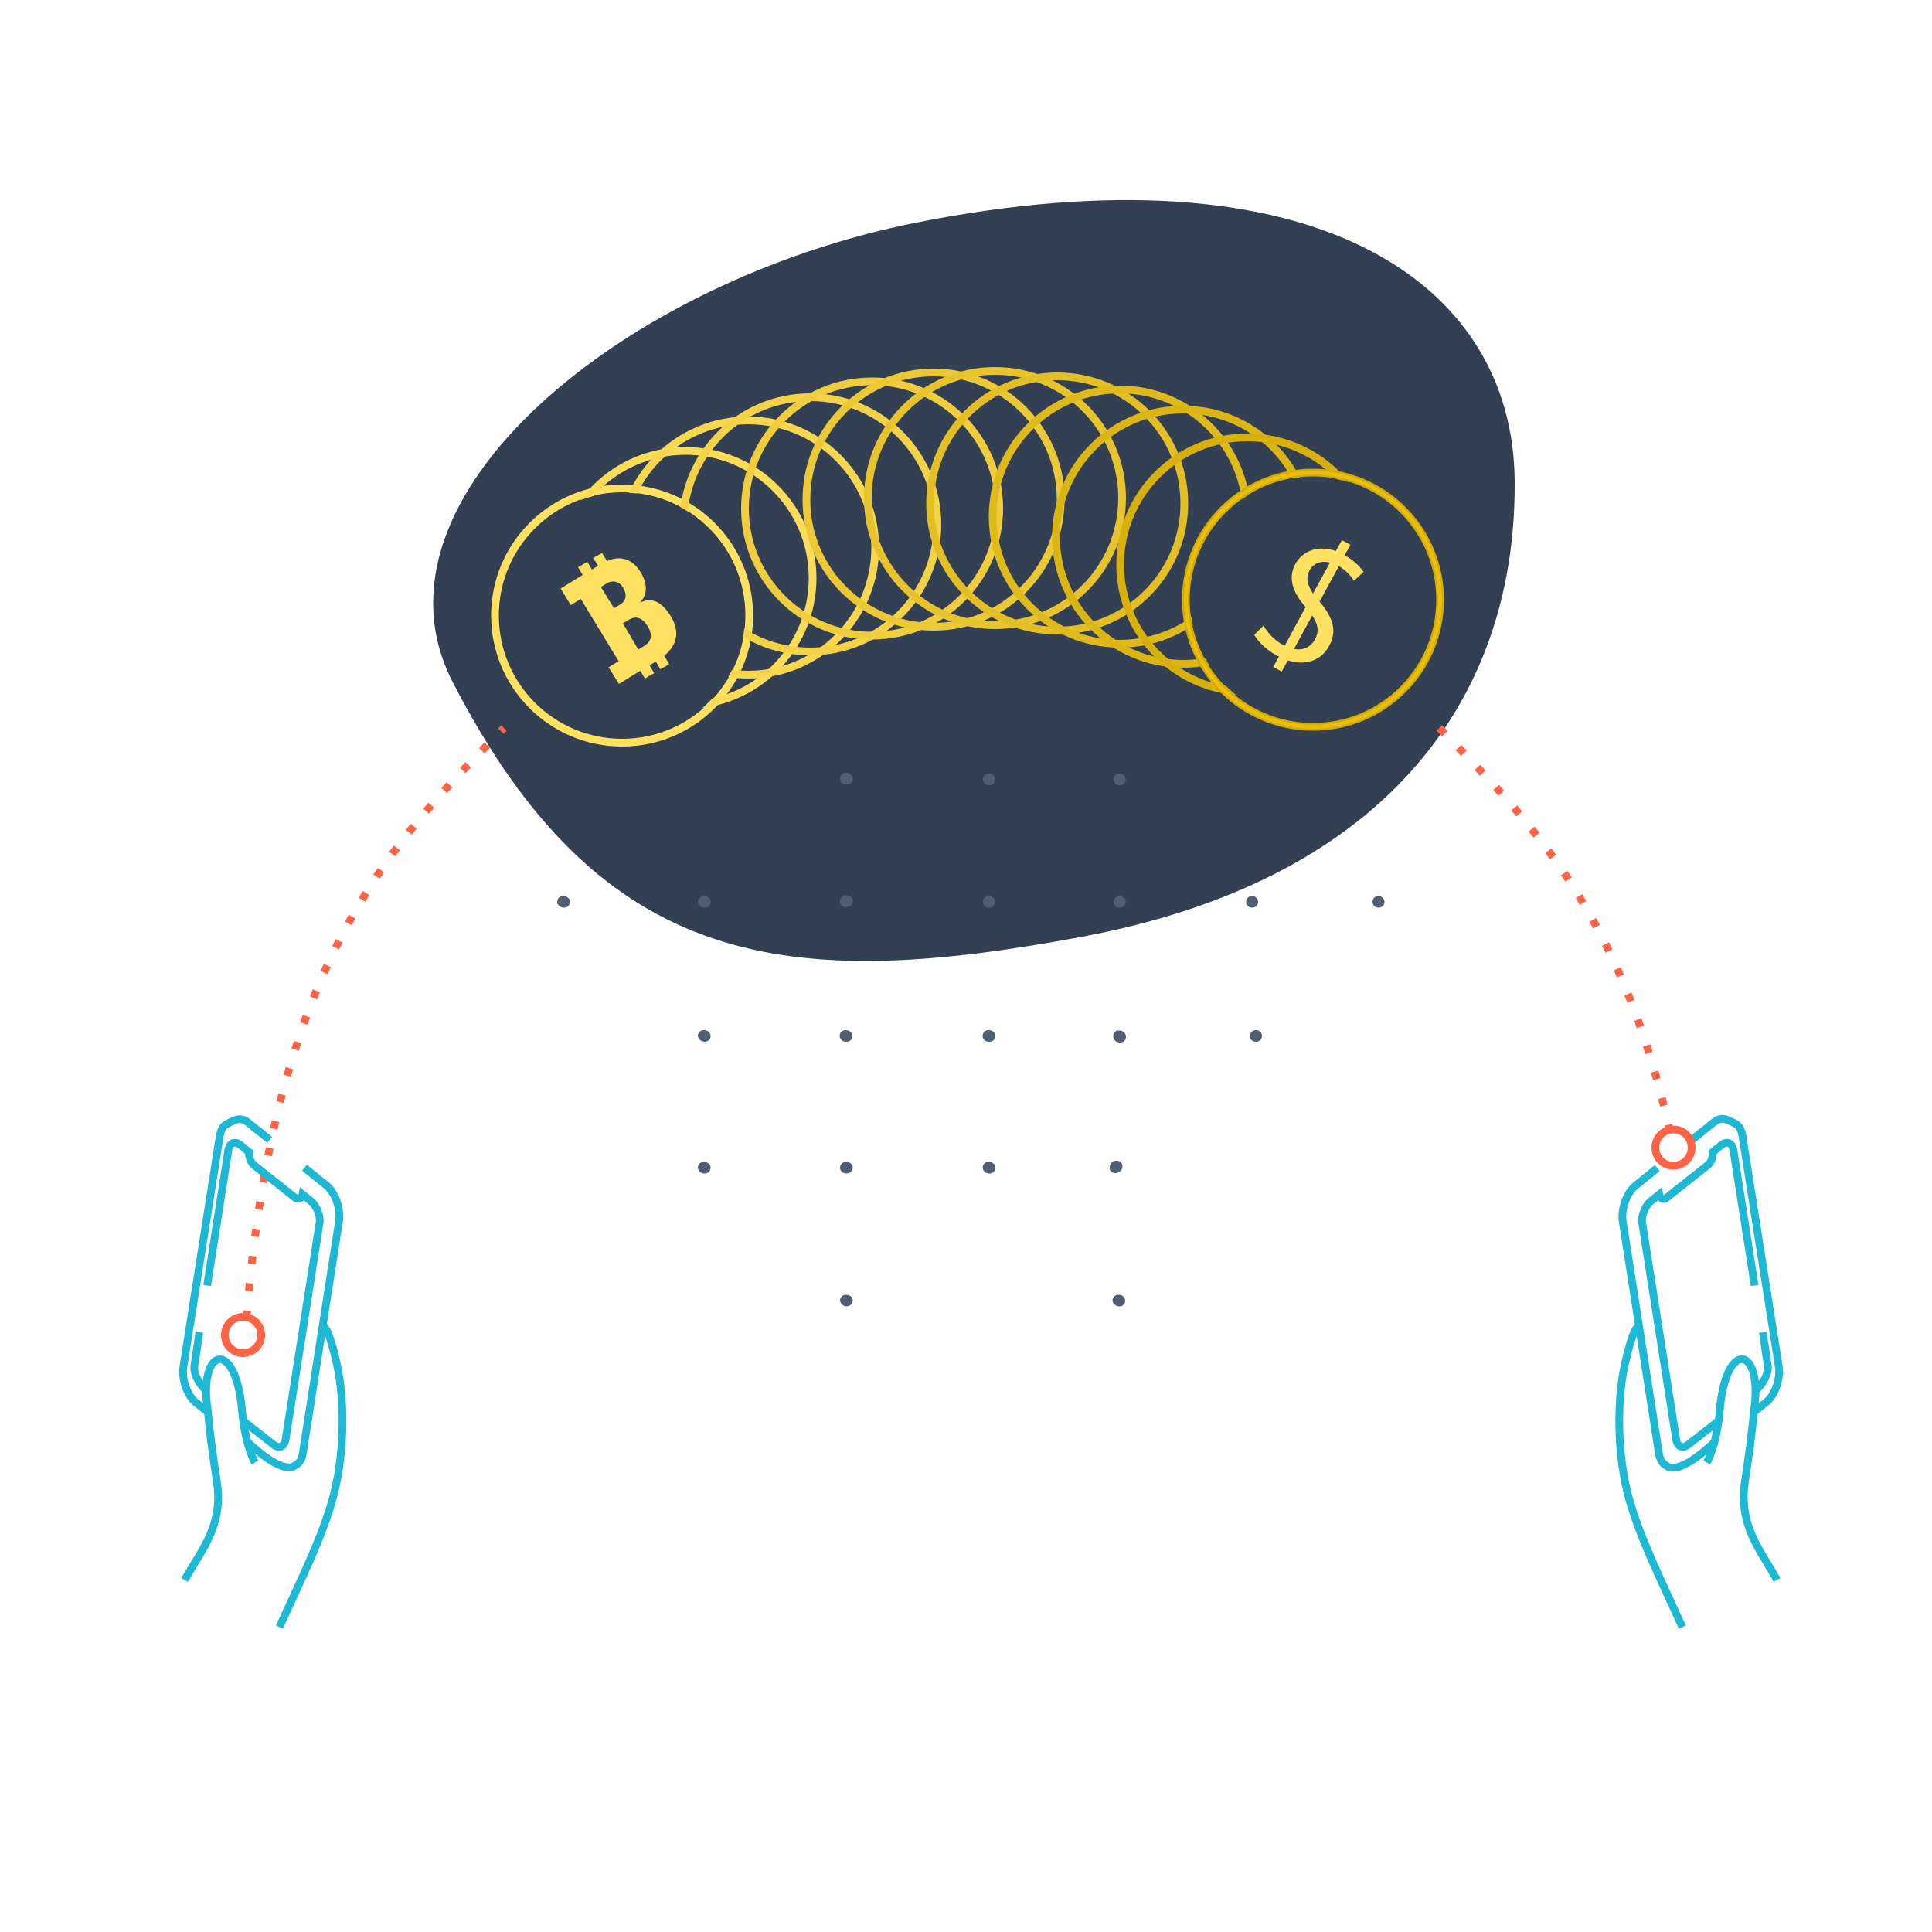
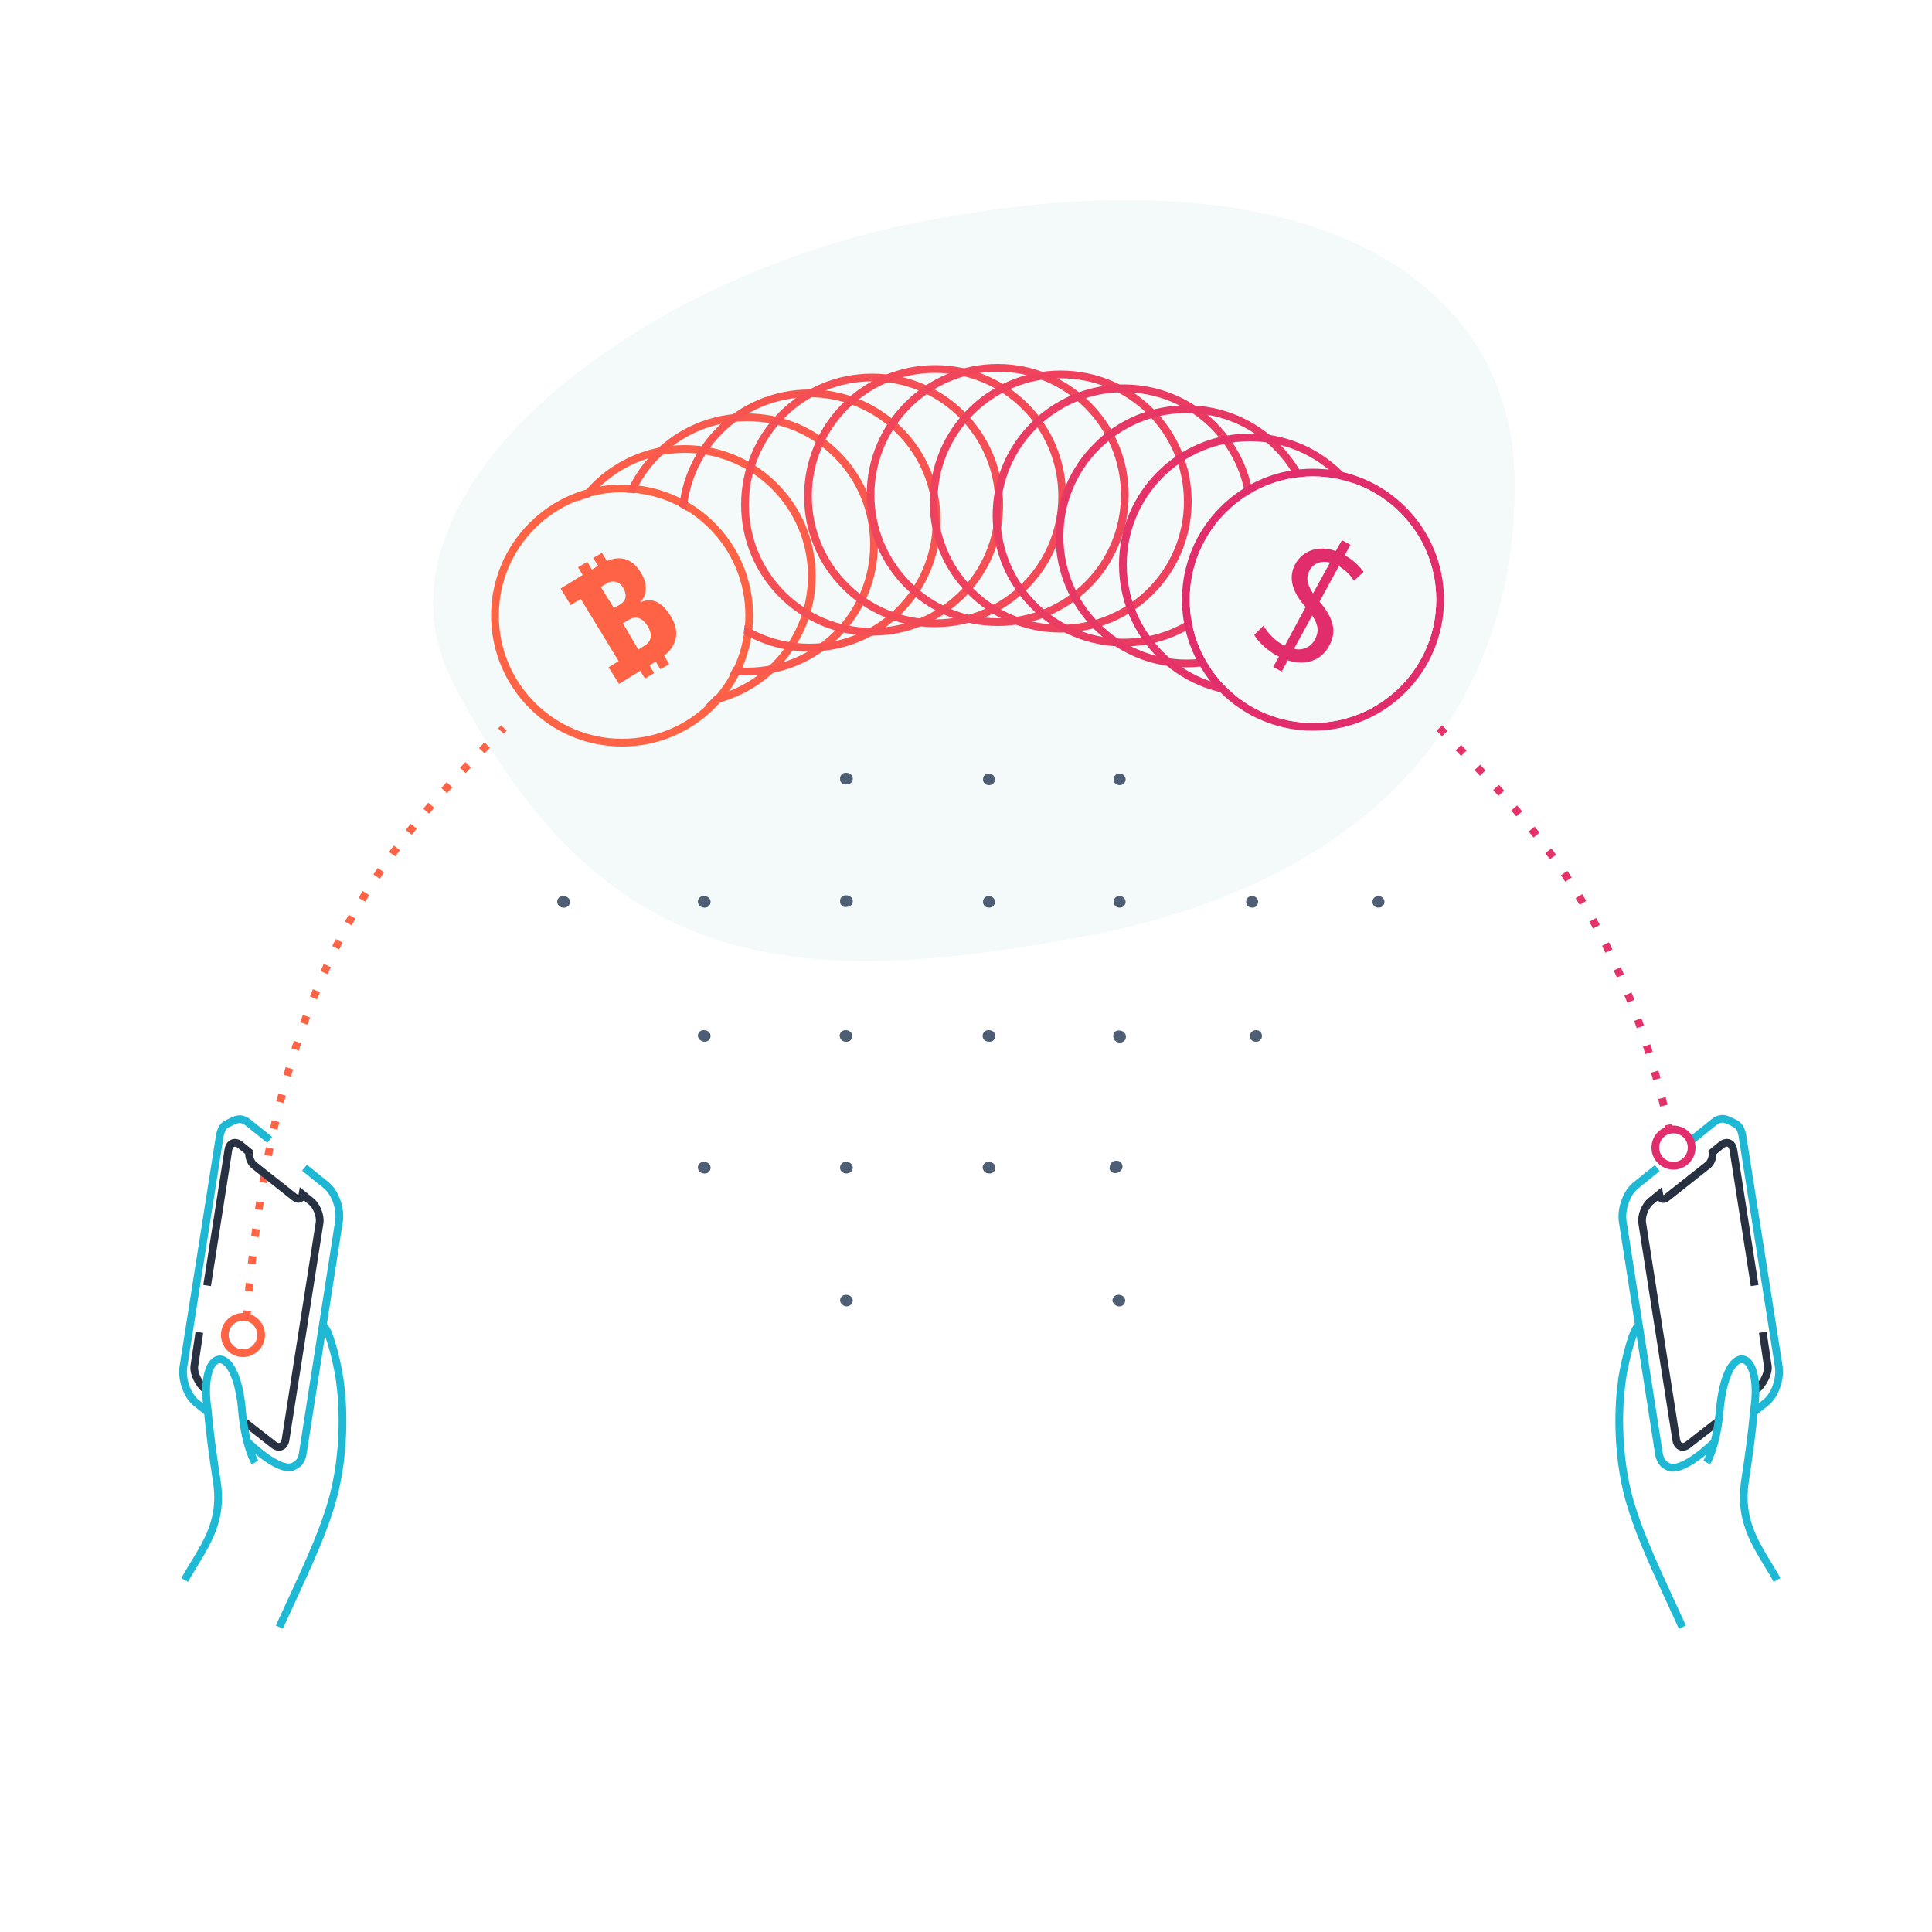
<svg xmlns="http://www.w3.org/2000/svg" version="1.1" id="Layer_1" x="0px" y="0px" viewBox="0 0 500 500" style="enable-background:new 0 0 500 500;" xml:space="preserve">
  <style type="text/css">
- 	.st0{fill:#334054;}
- 	.st1{fill:none;stroke:#FFE161;stroke-width:2;stroke-miterlimit:10;}
- 	.st2{fill:none;stroke:#FBDC58;stroke-width:2;stroke-miterlimit:10;}
- 	.st3{fill:none;stroke:#F7D750;stroke-width:2;stroke-miterlimit:10;}
- 	.st4{fill:none;stroke:#F3D247;stroke-width:2;stroke-miterlimit:10;}
- 	.st5{fill:none;stroke:#EFCD3E;stroke-width:2;stroke-miterlimit:10;}
- 	.st6{fill:none;stroke:#EBC836;stroke-width:2;stroke-miterlimit:10;}
- 	.st7{fill:none;stroke:#E7C42D;stroke-width:2;stroke-miterlimit:10;}
- 	.st8{fill:none;stroke:#E3BF25;stroke-width:2;stroke-miterlimit:10;}
- 	.st9{fill:none;stroke:#DFBA1C;stroke-width:2;stroke-miterlimit:10;}
- 	.st10{fill:none;stroke:#DBB513;stroke-width:2;stroke-miterlimit:10;}
- 	.st11{fill:none;stroke:#D7B00B;stroke-width:2;stroke-miterlimit:10;}
- 	.st12{fill:none;stroke:#D3AB02;stroke-width:2;stroke-miterlimit:10;}
+ 	.st0{fill:#F4F9F9;}
+ 	.st1{fill:none;stroke:#FF6346;stroke-width:2;stroke-miterlimit:10;}
+ 	.st2{fill:none;stroke:#FC5E49;stroke-width:2;stroke-miterlimit:10;}
+ 	.st3{fill:none;stroke:#FA594D;stroke-width:2;stroke-miterlimit:10;}
+ 	.st4{fill:none;stroke:#F75450;stroke-width:2;stroke-miterlimit:10;}
+ 	.st5{fill:none;stroke:#F44F54;stroke-width:2;stroke-miterlimit:10;}
+ 	.st6{fill:none;stroke:#F24A57;stroke-width:2;stroke-miterlimit:10;}
+ 	.st7{fill:none;stroke:#EF465B;stroke-width:2;stroke-miterlimit:10;}
+ 	.st8{fill:none;stroke:#ED415E;stroke-width:2;stroke-miterlimit:10;}
+ 	.st9{fill:none;stroke:#EA3C62;stroke-width:2;stroke-miterlimit:10;}
+ 	.st10{fill:none;stroke:#E73765;stroke-width:2;stroke-miterlimit:10;}
+ 	.st11{fill:none;stroke:#E53269;stroke-width:2;stroke-miterlimit:10;}
+ 	.st12{fill:none;stroke:#E22D6C;stroke-width:2;stroke-miterlimit:10;}
	.st13{fill:none;stroke:#1FB8D4;stroke-width:2;stroke-miterlimit:10;}
- 	.st14{fill:none;stroke:#1EB9D5;stroke-width:2;stroke-miterlimit:10;}
- 	.st15{fill:none;stroke:#FF6346;stroke-width:2;stroke-miterlimit:10;stroke-dasharray:2.025,5.063;}
- 	.st16{fill:#4E5E75;}
- 	.st17{fill:none;stroke:#FF6346;stroke-width:2;stroke-miterlimit:10;}
- 	.st18{fill:none;stroke:#EABF0C;stroke-miterlimit:10;}
- 	.st19{fill:#FFE161;}
- 	.st20{fill-rule:evenodd;clip-rule:evenodd;fill:#FFE161;}
+ 	.st14{fill:none;stroke:#283142;stroke-width:2;stroke-miterlimit:10;}
+ 	.st15{fill:none;stroke:#1EB9D5;stroke-width:2;stroke-miterlimit:10;}
+ 	.st16{fill:none;stroke:#FF6346;stroke-width:2;stroke-miterlimit:10;stroke-dasharray:2.025,5.063;}
+ 	.st17{fill:none;stroke:#E53269;stroke-width:2;stroke-miterlimit:10;stroke-dasharray:2.025,5.063;}
+ 	.st18{fill:#4E5E75;}
+ 	.st19{fill:#E22D6C;}
+ 	.st20{fill-rule:evenodd;clip-rule:evenodd;fill:#FF6346;}
</style>
  <path class="st0" d="M237.2,57.6C339,37.4,391.8,72.2,392,124.8c0.3,58.4-35.9,103.4-111.8,117.6s-124.6,9.2-163.2-66.2  C92.9,128.7,161.5,72.6,237.2,57.6z" />
  <g>
-     <circle class="st1" cx="161" cy="159.3" r="32.9" />
    <g>
-       <circle class="st2" cx="177.4" cy="149.6" r="32.9" />
-     </g>
-     <g>
-       <circle class="st3" cx="193.6" cy="141.7" r="32.9" />
-     </g>
-     <g>
-       <circle class="st4" cx="209.7" cy="135.7" r="32.9" />
-     </g>
-     <g>
-       <circle class="st5" cx="225.7" cy="131.6" r="32.9" />
-     </g>
-     <g>
-       <circle class="st6" cx="241.6" cy="129.3" r="32.9" />
-     </g>
-     <g>
-       <circle class="st7" cx="257.5" cy="128.9" r="32.9" />
-     </g>
-     <g>
-       <circle class="st8" cx="273.6" cy="130.3" r="32.9" />
-     </g>
-     <g>
-       <circle class="st9" cx="289.8" cy="133.7" r="32.9" />
-     </g>
-     <g>
-       <circle class="st10" cx="306.2" cy="138.9" r="32.9" />
-     </g>
-     <g>
-       <circle class="st11" cx="322.8" cy="146.1" r="32.9" />
-     </g>
-     <g>
-       <circle class="st12" cx="339.8" cy="155.2" r="32.9" />
+       <g>
+         <circle class="st1" cx="161" cy="159.3" r="32.9" />
+         <circle class="st2" cx="177.2" cy="149.1" r="32.9" />
+         <circle class="st3" cx="193.3" cy="140.9" r="32.9" />
+         <circle class="st4" cx="209.5" cy="134.7" r="32.9" />
+         <circle class="st5" cx="225.7" cy="130.6" r="32.9" />
+         <circle class="st6" cx="242" cy="128.4" r="32.9" />
+         <circle class="st7" cx="258.2" cy="128.1" r="32.9" />
+         <circle class="st8" cx="274.5" cy="129.8" r="32.9" />
+         <circle class="st9" cx="290.8" cy="133.4" r="32.9" />
+         <circle class="st10" cx="307.1" cy="138.8" r="32.9" />
+         <circle class="st11" cx="323.5" cy="146.1" r="32.9" />
+         <circle class="st12" cx="339.8" cy="155.2" r="32.9" />
+       </g>
    </g>
  </g>
-   <path class="st13" d="M438,294.9l5.6-4.5c1.1-0.9,2.2-1,3.1-0.7c0.9,0.3,2.2,1,2.2,1c1.3,0.6,1.9,1.8,2.2,4.3l9.2,58.4  c0.6,3.3-0.9,7.6-3.2,9.5l-3.3,2.6" />
+   <path class="st13" d="M438,294.9l5.6-4.5c1.1-0.9,2.2-1,3.1-0.7s2.2,1,2.2,1c1.3,0.6,1.9,1.8,2.2,4.3l9.2,58.4  c0.6,3.3-0.9,7.6-3.2,9.5l-3.3,2.6" />
  <path class="st13" d="M443.6,373.3c0,0-8.7,8.6-12.2,6.1c-1-0.4-1.9-1.7-2.1-3.4l-9.3-59.6c-0.6-3.3,0.9-7.6,3.2-9.5l5.7-4.6" />
-   <path class="st13" d="M454.1,332.7l-5.5-35.1c-0.3-1.9-1.8-2.4-3.2-1.2l-2.2,1.8c0.2,1.1-0.4,2.8-1.3,3.4l-10.5,8.3  c-0.9,0.8-1.8,0.4-2-0.8l-2.2,1.8c-1.4,1.1-2.5,3.8-2.2,5.6l8.8,56.1c0.3,1.9,1.8,2.4,3.2,1.2l7.7-6" />
-   <path class="st13" d="M454.7,359.5c1.4-1.1,3.1-4.1,2.8-6l-1.3-8.7" />
-   <path class="st14" d="M435.4,421.1c-6-13.2-10.9-23-13.8-33.2c-3.1-11.4-2.8-23-2-29.4c0.4-4.3,2.8-14.2,4.2-15.1" />
+   <path class="st14" d="M454.1,332.7l-5.5-35.1c-0.3-1.9-1.8-2.4-3.2-1.2l-2.2,1.8c0.2,1.1-0.4,2.8-1.3,3.4l-10.5,8.3  c-0.9,0.8-1.8,0.4-2-0.8l-2.2,1.8c-1.4,1.1-2.5,3.8-2.2,5.6l8.8,56.1c0.3,1.9,1.8,2.4,3.2,1.2l7.7-6" />
+   <path class="st14" d="M454.7,359.5c1.4-1.1,3.1-4.1,2.8-6l-1.3-8.7" />
+   <path class="st15" d="M435.4,421.1c-6-13.2-10.9-23-13.8-33.2c-3.1-11.4-2.8-23-2-29.4c0.4-4.3,2.8-14.2,4.2-15.1" />
  <g>
    <g>
-       <path class="st15" d="M63.8,341.2c7.4-94.8,39.7-125.1,66.6-152.8" />
+       <path class="st16" d="M63.8,341.2c7.4-94.8,39.7-125.1,66.6-152.8" />
    </g>
  </g>
  <g>
    <g>
-       <path class="st15" d="M372.5,188.4c21.9,22.6,47.2,46.7,60,105.9" />
+       <path class="st17" d="M372.5,188.4c21.9,22.6,47.2,46.7,60,105.9" />
    </g>
  </g>
  <g>
-     <path class="st16" d="M219,303.7L219,303.7C219.1,303.7,219.1,303.7,219,303.7c1,0,1.7-0.7,1.7-1.5l0,0c0-0.9-0.8-1.5-1.7-1.5   c-0.1,0-0.1,0-0.1,0c-0.9,0-1.5,0.7-1.5,1.5C217.4,303,218.1,303.7,219,303.7z" />
-     <path class="st16" d="M182.3,303.7L182.3,303.7c0.1,0,0.1,0,0.1,0c0.9,0,1.5-0.7,1.5-1.5l0,0c0-0.9-0.8-1.5-1.7-1.5h-0.1   c-0.9,0-1.5,0.7-1.5,1.5C180.7,303.1,181.4,303.7,182.3,303.7z" />
-     <path class="st16" d="M217.4,233.2c0,1,0.7,1.7,1.7,1.5l0,0h0.1c0.9,0,1.5-0.7,1.5-1.5v-0.1c-0.1-0.8-0.8-1.4-1.7-1.4   c-0.1,0-0.1,0-0.1,0C218,231.7,217.4,232.3,217.4,233.2C217.4,233.2,217.4,233.3,217.4,233.2z" />
-     <path class="st16" d="M288.1,268.1c0,1,0.7,1.7,1.7,1.7l0,0h0.1c0.9,0,1.5-0.7,1.5-1.5v-0.1c-0.1-0.9-0.8-1.5-1.7-1.5h-0.1   C288.8,266.6,288.1,267.2,288.1,268.1C288.1,268.1,288.1,268.2,288.1,268.1z" />
-     <path class="st16" d="M356.8,234.9L356.8,234.9L356.8,234.9c0.9,0,1.5-0.7,1.5-1.5s-0.7-1.5-1.5-1.5h-0.1c-0.9,0-1.5,0.7-1.5,1.5   S355.8,234.9,356.8,234.9z" />
-     <path class="st16" d="M256,234.9L256,234.9c0.9,0,1.5-0.7,1.5-1.5s-0.7-1.5-1.5-1.5h-0.1c-0.9,0-1.5,0.7-1.5,1.5   S255,234.9,256,234.9z" />
-     <path class="st16" d="M324.1,234.9L324.1,234.9L324.1,234.9c0.9,0,1.5-0.7,1.5-1.5s-0.7-1.5-1.5-1.5H324c-0.9,0-1.5,0.7-1.5,1.5   S323.1,234.9,324.1,234.9z" />
-     <path class="st16" d="M325.1,269.6L325.1,269.6L325.1,269.6c0.9,0,1.5-0.7,1.5-1.5c0-0.9-0.7-1.5-1.5-1.5H325   c-0.9,0-1.5,0.7-1.5,1.5C323.4,269,324.1,269.6,325.1,269.6z" />
-     <path class="st16" d="M289.8,234.9L289.8,234.9c0.9,0,1.5-0.7,1.5-1.5s-0.7-1.5-1.5-1.5h-0.1c-0.9,0-1.5,0.7-1.5,1.5   S288.8,234.9,289.8,234.9z" />
-     <path class="st16" d="M217.4,201.5c0,1,0.7,1.7,1.7,1.5l0,0h0.1c0.9,0,1.5-0.7,1.5-1.5v-0.1c-0.1-0.8-0.8-1.4-1.7-1.4   c-0.1,0-0.1,0-0.1,0C218,200,217.4,200.7,217.4,201.5C217.4,201.5,217.4,201.6,217.4,201.5z" />
-     <path class="st16" d="M256,203.2L256,203.2c0.9,0,1.5-0.7,1.5-1.5s-0.7-1.5-1.5-1.5h-0.1c-0.9,0-1.5,0.7-1.5,1.5   S255,203.2,256,203.2z" />
-     <path class="st16" d="M289.8,203.2L289.8,203.2c0.9,0,1.5-0.7,1.5-1.5s-0.7-1.5-1.5-1.5h-0.1c-0.9,0-1.5,0.7-1.5,1.5   S288.8,203.2,289.8,203.2z" />
-     <path class="st16" d="M256,269.6L256,269.6h0.1c0.9,0,1.5-0.7,1.5-1.5V268c-0.1-0.8-0.8-1.4-1.7-1.4c-0.1,0-0.1,0-0.1,0   c-0.9,0-1.5,0.7-1.5,1.5C254.3,269,255,269.6,256,269.6z" />
-     <path class="st16" d="M219,269.6L219,269.6h0.1c0.9,0,1.5-0.7,1.5-1.5V268c-0.1-0.8-0.8-1.4-1.7-1.4c-0.1,0-0.1,0-0.1,0   c-0.9,0-1.5,0.7-1.5,1.5C217.4,269,218,269.6,219,269.6z" />
-     <path class="st16" d="M287.2,302.1c0,0,0,0.1-0.1,0.2c0.1,0.8,0.9,1.4,1.7,1.3l0,0c0.9-0.1,1.7-0.8,1.7-1.7c0-0.1,0-0.1,0-0.1   c-0.1-0.9-0.8-1.5-1.7-1.4l0,0C287.9,300.4,287.2,301.2,287.2,302.1L287.2,302.1z" />
-     <path class="st16" d="M182.3,234.9L182.3,234.9c0.1,0,0.1,0,0.1,0c0.9,0,1.5-0.7,1.5-1.5l0,0c0-0.9-0.8-1.5-1.7-1.5h-0.1   c-0.9,0-1.5,0.7-1.5,1.5C180.7,234.2,181.4,234.9,182.3,234.9z" />
-     <path class="st16" d="M256,303.7L256,303.7c0.1,0,0.1,0,0.1,0c0.9,0,1.5-0.7,1.5-1.5l0,0c0-0.9-0.8-1.5-1.7-1.5h-0.1   c-0.9,0-1.5,0.7-1.5,1.5C254.4,303.1,255.1,303.7,256,303.7z" />
-     <path class="st16" d="M289.6,338.1L289.6,338.1c0.1,0,0.1,0,0.1,0c0.9,0,1.5-0.7,1.5-1.5l0,0c0-0.9-0.8-1.5-1.7-1.5h-0.1   c-0.9,0-1.5,0.7-1.5,1.5C288,337.4,288.8,338.1,289.6,338.1z" />
-     <path class="st16" d="M219,338.1L219,338.1L219,338.1c1,0,1.7-0.7,1.7-1.5l0,0c0-0.9-0.8-1.5-1.7-1.5h-0.1c-0.9,0-1.5,0.7-1.5,1.5   C217.5,337.3,218.1,338,219,338.1z" />
-     <path class="st16" d="M145.9,234.9L145.9,234.9h0.1c0.9,0,1.5-0.7,1.5-1.5l0,0c0-0.9-0.8-1.5-1.7-1.5h-0.1c-0.9,0-1.5,0.7-1.5,1.5   S145,234.9,145.9,234.9z" />
-     <path class="st16" d="M182.3,269.6L182.3,269.6h0.1c0.9,0,1.5-0.7,1.5-1.5l0,0c0-0.9-0.8-1.5-1.7-1.5c-0.1,0-0.1,0-0.1,0   c-0.9,0-1.5,0.7-1.5,1.5C180.7,268.9,181.4,269.5,182.3,269.6z" />
+     <path class="st18" d="M219,303.7L219,303.7C219.1,303.7,219.1,303.7,219,303.7c1,0,1.7-0.7,1.7-1.5l0,0c0-0.9-0.8-1.5-1.7-1.5   c-0.1,0-0.1,0-0.1,0c-0.9,0-1.5,0.7-1.5,1.5S218.1,303.7,219,303.7z" />
+     <path class="st18" d="M182.3,303.7L182.3,303.7c0.1,0,0.1,0,0.1,0c0.9,0,1.5-0.7,1.5-1.5l0,0c0-0.9-0.8-1.5-1.7-1.5h-0.1   c-0.9,0-1.5,0.7-1.5,1.5C180.7,303.1,181.4,303.7,182.3,303.7z" />
+     <path class="st18" d="M217.4,233.2c0,1,0.7,1.7,1.7,1.5l0,0h0.1c0.9,0,1.5-0.7,1.5-1.5v-0.1c-0.1-0.8-0.8-1.4-1.7-1.4   c-0.1,0-0.1,0-0.1,0C218,231.7,217.4,232.3,217.4,233.2C217.4,233.2,217.4,233.3,217.4,233.2z" />
+     <path class="st18" d="M288.1,268.1c0,1,0.7,1.7,1.7,1.7l0,0h0.1c0.9,0,1.5-0.7,1.5-1.5v-0.1c-0.1-0.9-0.8-1.5-1.7-1.5h-0.1   C288.8,266.6,288.1,267.2,288.1,268.1C288.1,268.1,288.1,268.2,288.1,268.1z" />
+     <path class="st18" d="M356.8,234.9L356.8,234.9L356.8,234.9c0.9,0,1.5-0.7,1.5-1.5s-0.7-1.5-1.5-1.5h-0.1c-0.9,0-1.5,0.7-1.5,1.5   S355.8,234.9,356.8,234.9z" />
+     <path class="st18" d="M256,234.9L256,234.9c0.9,0,1.5-0.7,1.5-1.5s-0.7-1.5-1.5-1.5h-0.1c-0.9,0-1.5,0.7-1.5,1.5   S255,234.9,256,234.9z" />
+     <path class="st18" d="M324.1,234.9L324.1,234.9L324.1,234.9c0.9,0,1.5-0.7,1.5-1.5s-0.7-1.5-1.5-1.5H324c-0.9,0-1.5,0.7-1.5,1.5   S323.1,234.9,324.1,234.9z" />
+     <path class="st18" d="M325.1,269.6L325.1,269.6L325.1,269.6c0.9,0,1.5-0.7,1.5-1.5c0-0.9-0.7-1.5-1.5-1.5H325   c-0.9,0-1.5,0.7-1.5,1.5C323.4,269,324.1,269.6,325.1,269.6z" />
+     <path class="st18" d="M289.8,234.9L289.8,234.9c0.9,0,1.5-0.7,1.5-1.5s-0.7-1.5-1.5-1.5h-0.1c-0.9,0-1.5,0.7-1.5,1.5   S288.8,234.9,289.8,234.9z" />
+     <path class="st18" d="M217.4,201.5c0,1,0.7,1.7,1.7,1.5l0,0h0.1c0.9,0,1.5-0.7,1.5-1.5v-0.1c-0.1-0.8-0.8-1.4-1.7-1.4   c-0.1,0-0.1,0-0.1,0C218,200,217.4,200.7,217.4,201.5C217.4,201.5,217.4,201.6,217.4,201.5z" />
+     <path class="st18" d="M256,203.2L256,203.2c0.9,0,1.5-0.7,1.5-1.5s-0.7-1.5-1.5-1.5h-0.1c-0.9,0-1.5,0.7-1.5,1.5   S255,203.2,256,203.2z" />
+     <path class="st18" d="M289.8,203.2L289.8,203.2c0.9,0,1.5-0.7,1.5-1.5s-0.7-1.5-1.5-1.5h-0.1c-0.9,0-1.5,0.7-1.5,1.5   S288.8,203.2,289.8,203.2z" />
+     <path class="st18" d="M256,269.6L256,269.6h0.1c0.9,0,1.5-0.7,1.5-1.5V268c-0.1-0.8-0.8-1.4-1.7-1.4c-0.1,0-0.1,0-0.1,0   c-0.9,0-1.5,0.7-1.5,1.5C254.3,269,255,269.6,256,269.6z" />
+     <path class="st18" d="M219,269.6L219,269.6h0.1c0.9,0,1.5-0.7,1.5-1.5V268c-0.1-0.8-0.8-1.4-1.7-1.4c-0.1,0-0.1,0-0.1,0   c-0.9,0-1.5,0.7-1.5,1.5C217.4,269,218,269.6,219,269.6z" />
+     <path class="st18" d="M287.2,302.1c0,0,0,0.1-0.1,0.2c0.1,0.8,0.9,1.4,1.7,1.3l0,0c0.9-0.1,1.7-0.8,1.7-1.7c0-0.1,0-0.1,0-0.1   c-0.1-0.9-0.8-1.5-1.7-1.4l0,0C287.9,300.4,287.2,301.2,287.2,302.1L287.2,302.1z" />
+     <path class="st18" d="M182.3,234.9L182.3,234.9c0.1,0,0.1,0,0.1,0c0.9,0,1.5-0.7,1.5-1.5l0,0c0-0.9-0.8-1.5-1.7-1.5h-0.1   c-0.9,0-1.5,0.7-1.5,1.5C180.7,234.2,181.4,234.9,182.3,234.9z" />
+     <path class="st18" d="M256,303.7L256,303.7c0.1,0,0.1,0,0.1,0c0.9,0,1.5-0.7,1.5-1.5l0,0c0-0.9-0.8-1.5-1.7-1.5h-0.1   c-0.9,0-1.5,0.7-1.5,1.5C254.4,303.1,255.1,303.7,256,303.7z" />
+     <path class="st18" d="M289.6,338.1L289.6,338.1c0.1,0,0.1,0,0.1,0c0.9,0,1.5-0.7,1.5-1.5l0,0c0-0.9-0.8-1.5-1.7-1.5h-0.1   c-0.9,0-1.5,0.7-1.5,1.5C288,337.4,288.8,338.1,289.6,338.1z" />
+     <path class="st18" d="M219,338.1L219,338.1L219,338.1c1,0,1.7-0.7,1.7-1.5l0,0c0-0.9-0.8-1.5-1.7-1.5h-0.1c-0.9,0-1.5,0.7-1.5,1.5   C217.5,337.3,218.1,338,219,338.1z" />
+     <path class="st18" d="M145.9,234.9L145.9,234.9h0.1c0.9,0,1.5-0.7,1.5-1.5l0,0c0-0.9-0.8-1.5-1.7-1.5h-0.1c-0.9,0-1.5,0.7-1.5,1.5   S145,234.9,145.9,234.9z" />
+     <path class="st18" d="M182.3,269.6L182.3,269.6h0.1c0.9,0,1.5-0.7,1.5-1.5l0,0c0-0.9-0.8-1.5-1.7-1.5c-0.1,0-0.1,0-0.1,0   c-0.9,0-1.5,0.7-1.5,1.5C180.7,268.9,181.4,269.5,182.3,269.6z" />
  </g>
-   <circle class="st17" cx="433.1" cy="297" r="4.7" />
+   <circle class="st12" cx="433.1" cy="297" r="4.7" />
  <g>
-     <path class="st14" d="M459.9,408.9c-4.5-8.1-10-14.1-8.3-25.6c1-6.5,1.9-13.1,2.3-18.1c2.6-16.6-7.4-19.4-8.9,0.6   c-0.9,8.8-3.3,12.7-3.3,12.7" />
+     <path class="st15" d="M459.9,408.9c-4.5-8.1-10-14.1-8.3-25.6c1-6.5,1.9-13.1,2.3-18.1c2.6-16.6-7.4-19.4-8.9,0.6   c-0.9,8.8-3.3,12.7-3.3,12.7" />
  </g>
-   <path class="st13" d="M54,365.6l-3.3-2.6c-2.3-1.9-3.8-6.2-3.2-9.5l9.2-58.4c0.3-2.5,0.9-3.8,2.2-4.3c0,0,1.3-0.7,2.2-1  c0.9-0.3,2-0.2,3.1,0.7l5.6,4.5" />
+   <path class="st13" d="M54,365.6l-3.3-2.6c-2.3-1.9-3.8-6.2-3.2-9.5l9.2-58.4c0.3-2.5,0.9-3.8,2.2-4.3c0,0,1.3-0.7,2.2-1  s2-0.2,3.1,0.7l5.6,4.5" />
  <path class="st13" d="M78.8,302.2l5.7,4.6c2.3,1.9,3.8,6.2,3.2,9.5l-9.3,59.6c-0.2,1.8-1.1,3-2.1,3.4c-3.5,2.5-12.2-6.1-12.2-6.1" />
-   <path class="st13" d="M63,367.8l7.7,6c1.4,1.2,2.9,0.7,3.2-1.2l8.8-56.1c0.3-1.9-0.8-4.5-2.2-5.6l-2.2-1.8c-0.2,1.2-1.1,1.5-2,0.8  l-10.5-8.3c-0.9-0.7-1.5-2.3-1.3-3.4l-2.2-1.8c-1.4-1.2-2.9-0.7-3.2,1.2l-5.5,35.1" />
-   <path class="st13" d="M51.6,344.8l-1.3,8.7c-0.3,1.9,1.3,4.9,2.8,6" />
-   <path class="st14" d="M83.9,343.4c1.4,0.9,3.8,10.8,4.2,15.1c0.8,6.4,1.1,18-2,29.4c-2.9,10.3-7.8,20-13.8,33.2" />
-   <circle class="st17" cx="62.9" cy="345.5" r="4.7" />
+   <path class="st14" d="M63,367.8l7.7,6c1.4,1.2,2.9,0.7,3.2-1.2l8.8-56.1c0.3-1.9-0.8-4.5-2.2-5.6l-2.2-1.8c-0.2,1.2-1.1,1.5-2,0.8  l-10.5-8.3c-0.9-0.7-1.5-2.3-1.3-3.4l-2.2-1.8c-1.4-1.2-2.9-0.7-3.2,1.2l-5.5,35.1" />
+   <path class="st14" d="M51.6,344.8l-1.3,8.7c-0.3,1.9,1.3,4.9,2.8,6" />
+   <path class="st15" d="M83.9,343.4c1.4,0.9,3.8,10.8,4.2,15.1c0.8,6.4,1.1,18-2,29.4c-2.9,10.3-7.8,20-13.8,33.2" />
+   <ellipse transform="matrix(3.327798e-02 -0.9994 0.9994 3.327798e-02 -284.5018 396.8676)" class="st1" cx="62.9" cy="345.5" rx="4.7" ry="4.7" />
  <g>
-     <path class="st14" d="M66,378.5c0,0-2.4-3.9-3.3-12.7c-1.5-20-11.6-17.1-8.9-0.6c0.4,5,1.3,11.6,2.3,18.1   c1.8,11.5-3.8,17.5-8.3,25.6" />
-   </g>
-   <g>
-     <circle class="st18" cx="339.8" cy="155.2" r="32.9" />
+     <path class="st15" d="M66,378.5c0,0-2.4-3.9-3.3-12.7c-1.5-20-11.6-17.1-8.9-0.6c0.4,5,1.3,11.6,2.3,18.1   c1.8,11.5-3.8,17.5-8.3,25.6" />
  </g>
  <circle class="st0" cx="161.1" cy="159.2" r="31.7" />
-   <circle class="st0" cx="339.7" cy="155.1" r="31.7" />
+   <circle class="st0" cx="339.8" cy="155.2" r="31.9" />
  <path class="st19" d="M344,167.1c2.1-3.8,1-7.3-2.5-11.4l5-9.2c1.6,1,2.9,2.2,3.9,3.8l2.5-2.3c-1.3-1.8-3-3.3-4.9-4.3l1.5-2.7  l-2.2-1.2l-1.6,2.8c-4.5-1.6-8.6-0.1-10.5,3.4c-1.9,3.6-0.7,7.3,2.7,11.1l-5.4,10c-0.1-0.1-0.1-0.1-0.3-0.1c-2.2-1.2-4-3-5.2-5.1  l-2.4,2.4c0.9,1.7,3.3,4,5.9,5.4l0.5,0.2l-1.5,2.7l2.2,1.2l1.6-2.9C338.3,172.5,342.2,170.6,344,167.1z M338.9,147.6  c0.8-1.5,2.7-2.7,5.3-2l-4.4,8C338.3,151.2,337.9,149.6,338.9,147.6z M334.9,167.9l4.7-8.6c1.6,2.4,1.8,4.2,0.7,6.2  C339.3,167.4,337.1,168.5,334.9,167.9z" />
-   <path class="st20" d="M162.6,175.5l2.6-1.6l0.5-0.3l1.2,2l2.4-1.4l-1.2-2l1.6-1l1.2,2l2.3-1.3l-1.3-2.2c4.4-3.6,3.3-7.6,1.7-10.2  c-3.1-5.1-6.1-4.4-7.9-3.6l0-0.1c1.9-1.8,1.9-4.8,0.1-7.7c-2.2-3.6-5.4-4.4-8.7-2.9l-1.3-2.1l-2.3,1.3l1.3,2l-1.6,1l-1.2-2l-2.4,1.4  l1.2,2l-0.5,0.3l-2.6,1.6l-2.6,1.6l2.6,4.3l2.6-1.6l9.8,16.1l-2.6,1.6l2.7,4.3L162.6,175.5z M155.5,151.9l1.5-0.9  c1.3-0.9,3.1-0.6,4,0.7c0.1,0.1,0.1,0.2,0.2,0.3c1.1,1.8,1,3.4-0.8,4.5l-1.5,0.9L155.5,151.9z M161.2,161.3l1.7-1  c1.6-0.9,3.3-0.6,4.8,1.9c1,1.7,1.2,3.6-0.9,4.9l-1.6,1L161.2,161.3z" />
+   <path class="st20" d="M162.6,175.5l2.6-1.6l0.5-0.3l1.2,2l2.4-1.4l-1.2-2l1.6-1l1.2,2l2.3-1.3l-1.3-2.2c4.4-3.6,3.3-7.6,1.7-10.2  c-3.1-5.1-6.1-4.4-7.9-3.6v-0.1c1.9-1.8,1.9-4.8,0.1-7.7c-2.2-3.6-5.4-4.4-8.7-2.9l-1.3-2.1l-2.3,1.3l1.3,2l-1.6,1l-1.2-2l-2.4,1.4  l1.2,2l-0.5,0.3l-2.6,1.6l-2.6,1.6l2.6,4.3l2.6-1.6l9.8,16.1l-2.6,1.6l2.7,4.3L162.6,175.5z M155.5,151.9l1.5-0.9  c1.3-0.9,3.1-0.6,4,0.7c0.1,0.1,0.1,0.2,0.2,0.3c1.1,1.8,1,3.4-0.8,4.5l-1.5,0.9L155.5,151.9z M161.2,161.3l1.7-1  c1.6-0.9,3.3-0.6,4.8,1.9c1,1.7,1.2,3.6-0.9,4.9l-1.6,1L161.2,161.3z" />
</svg>
